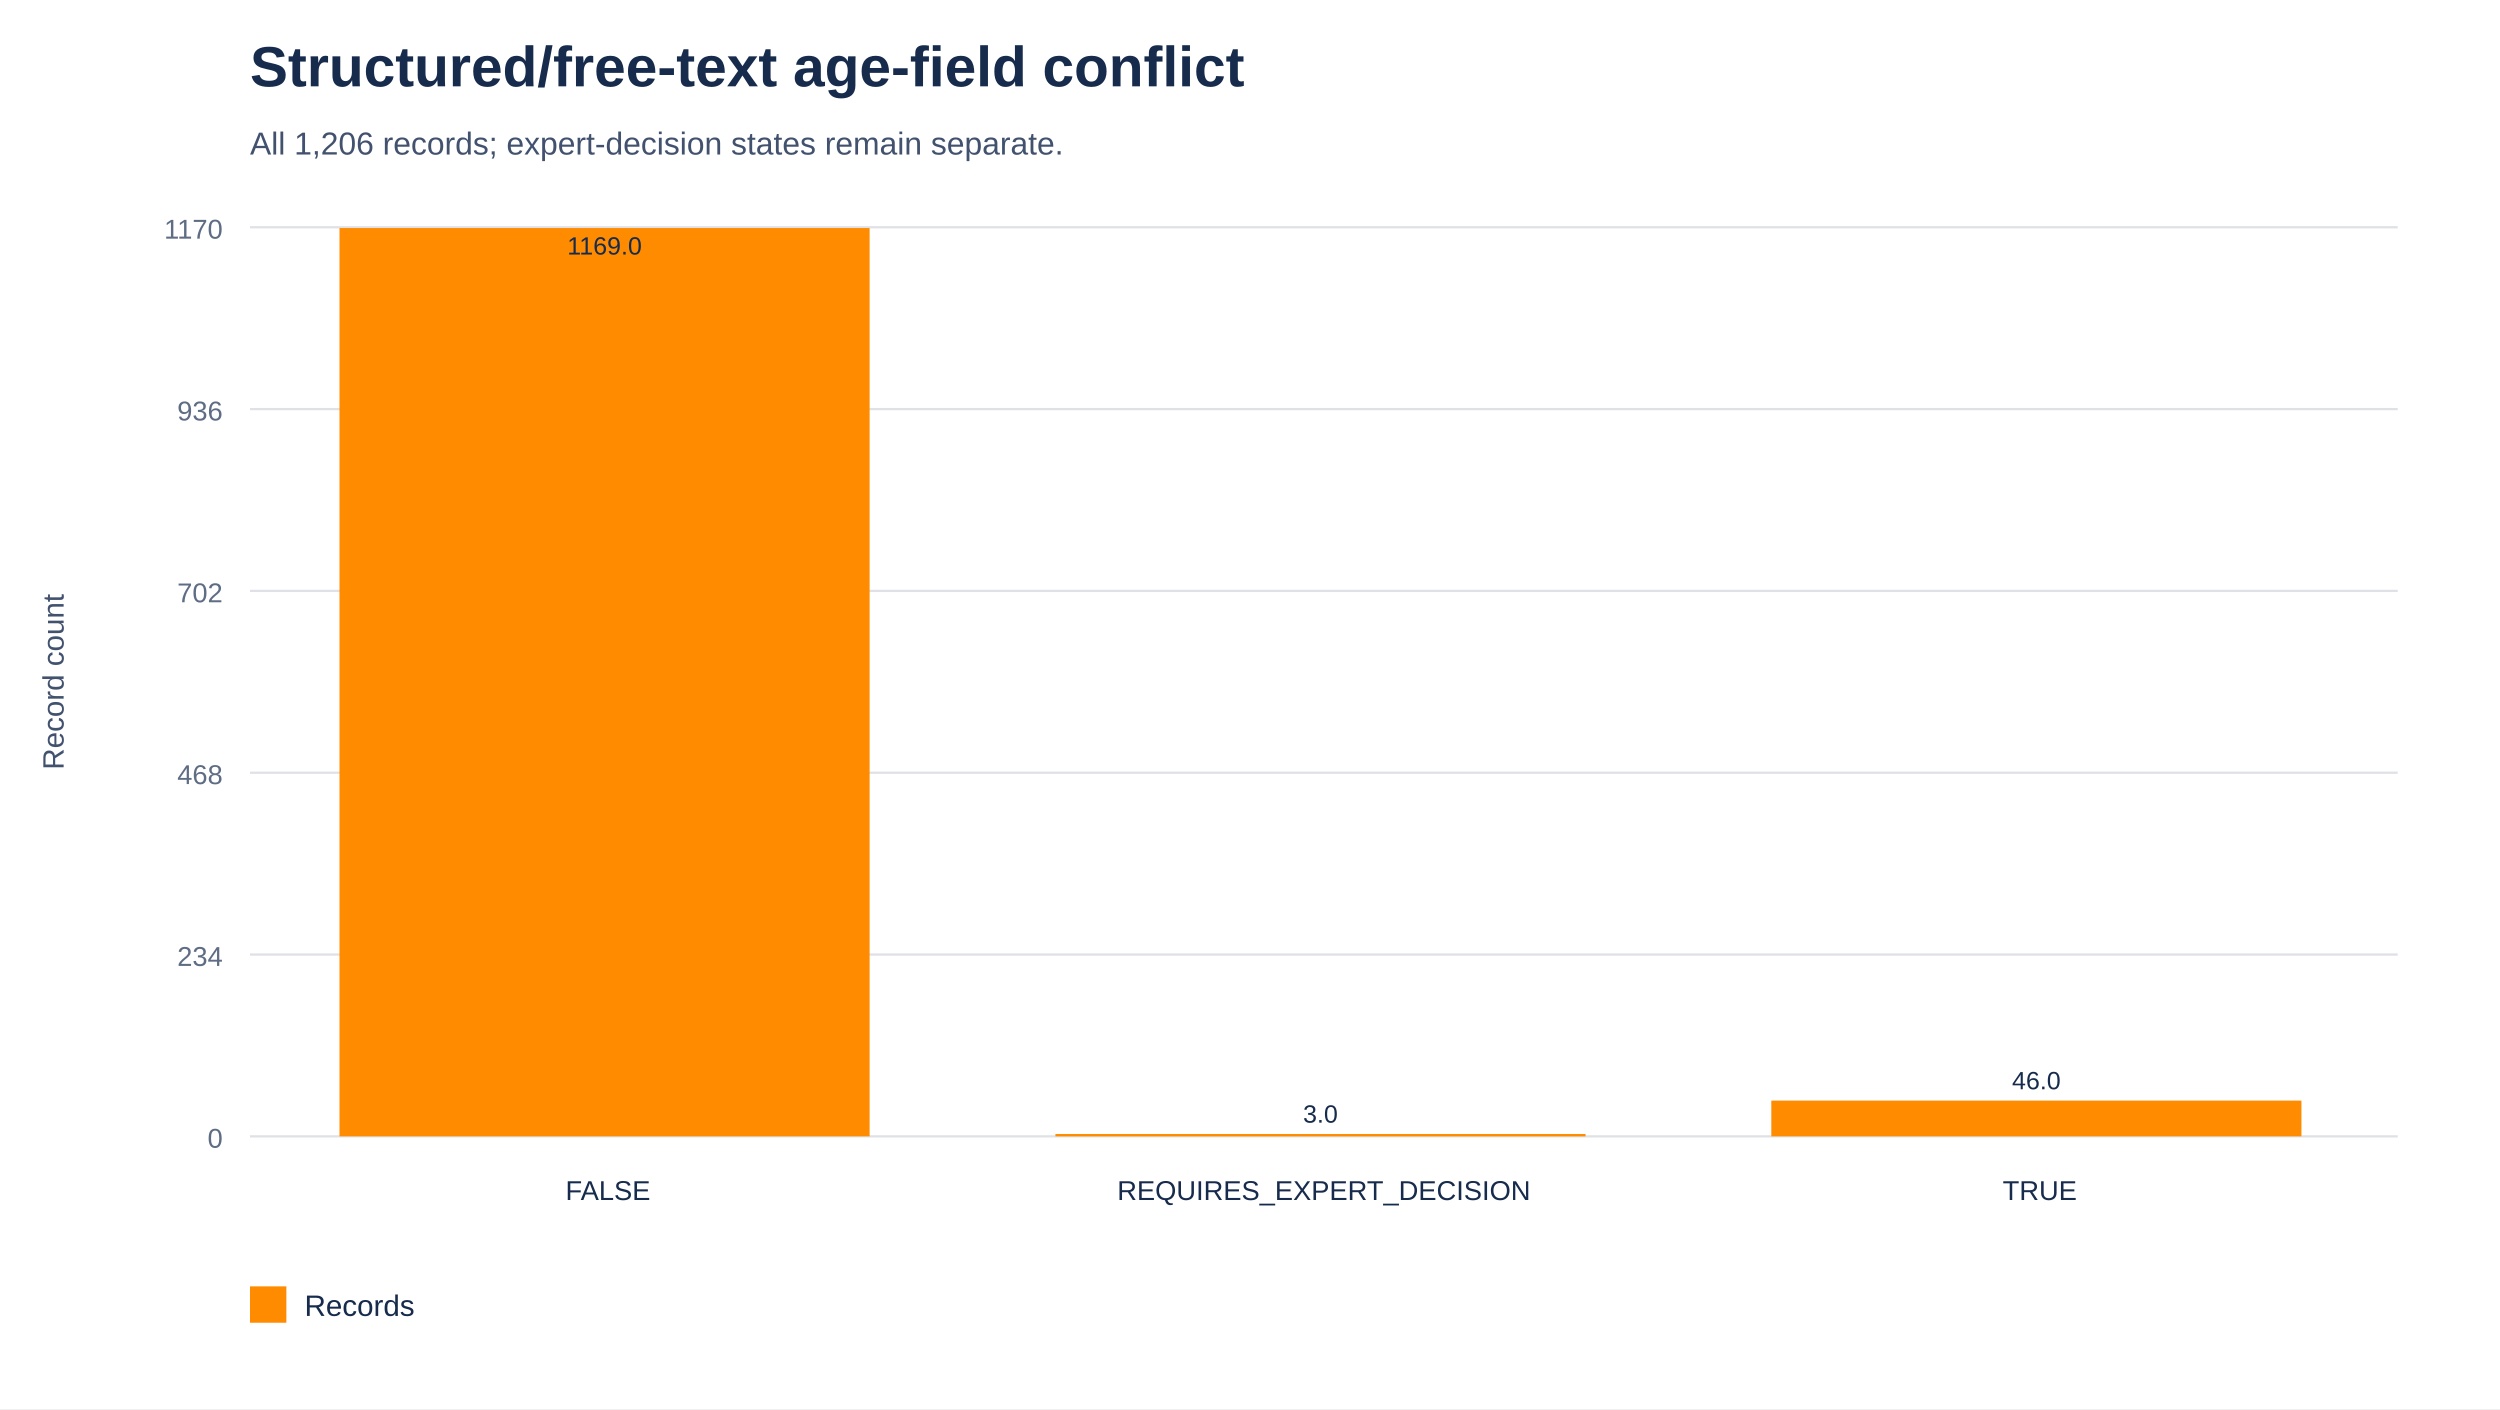
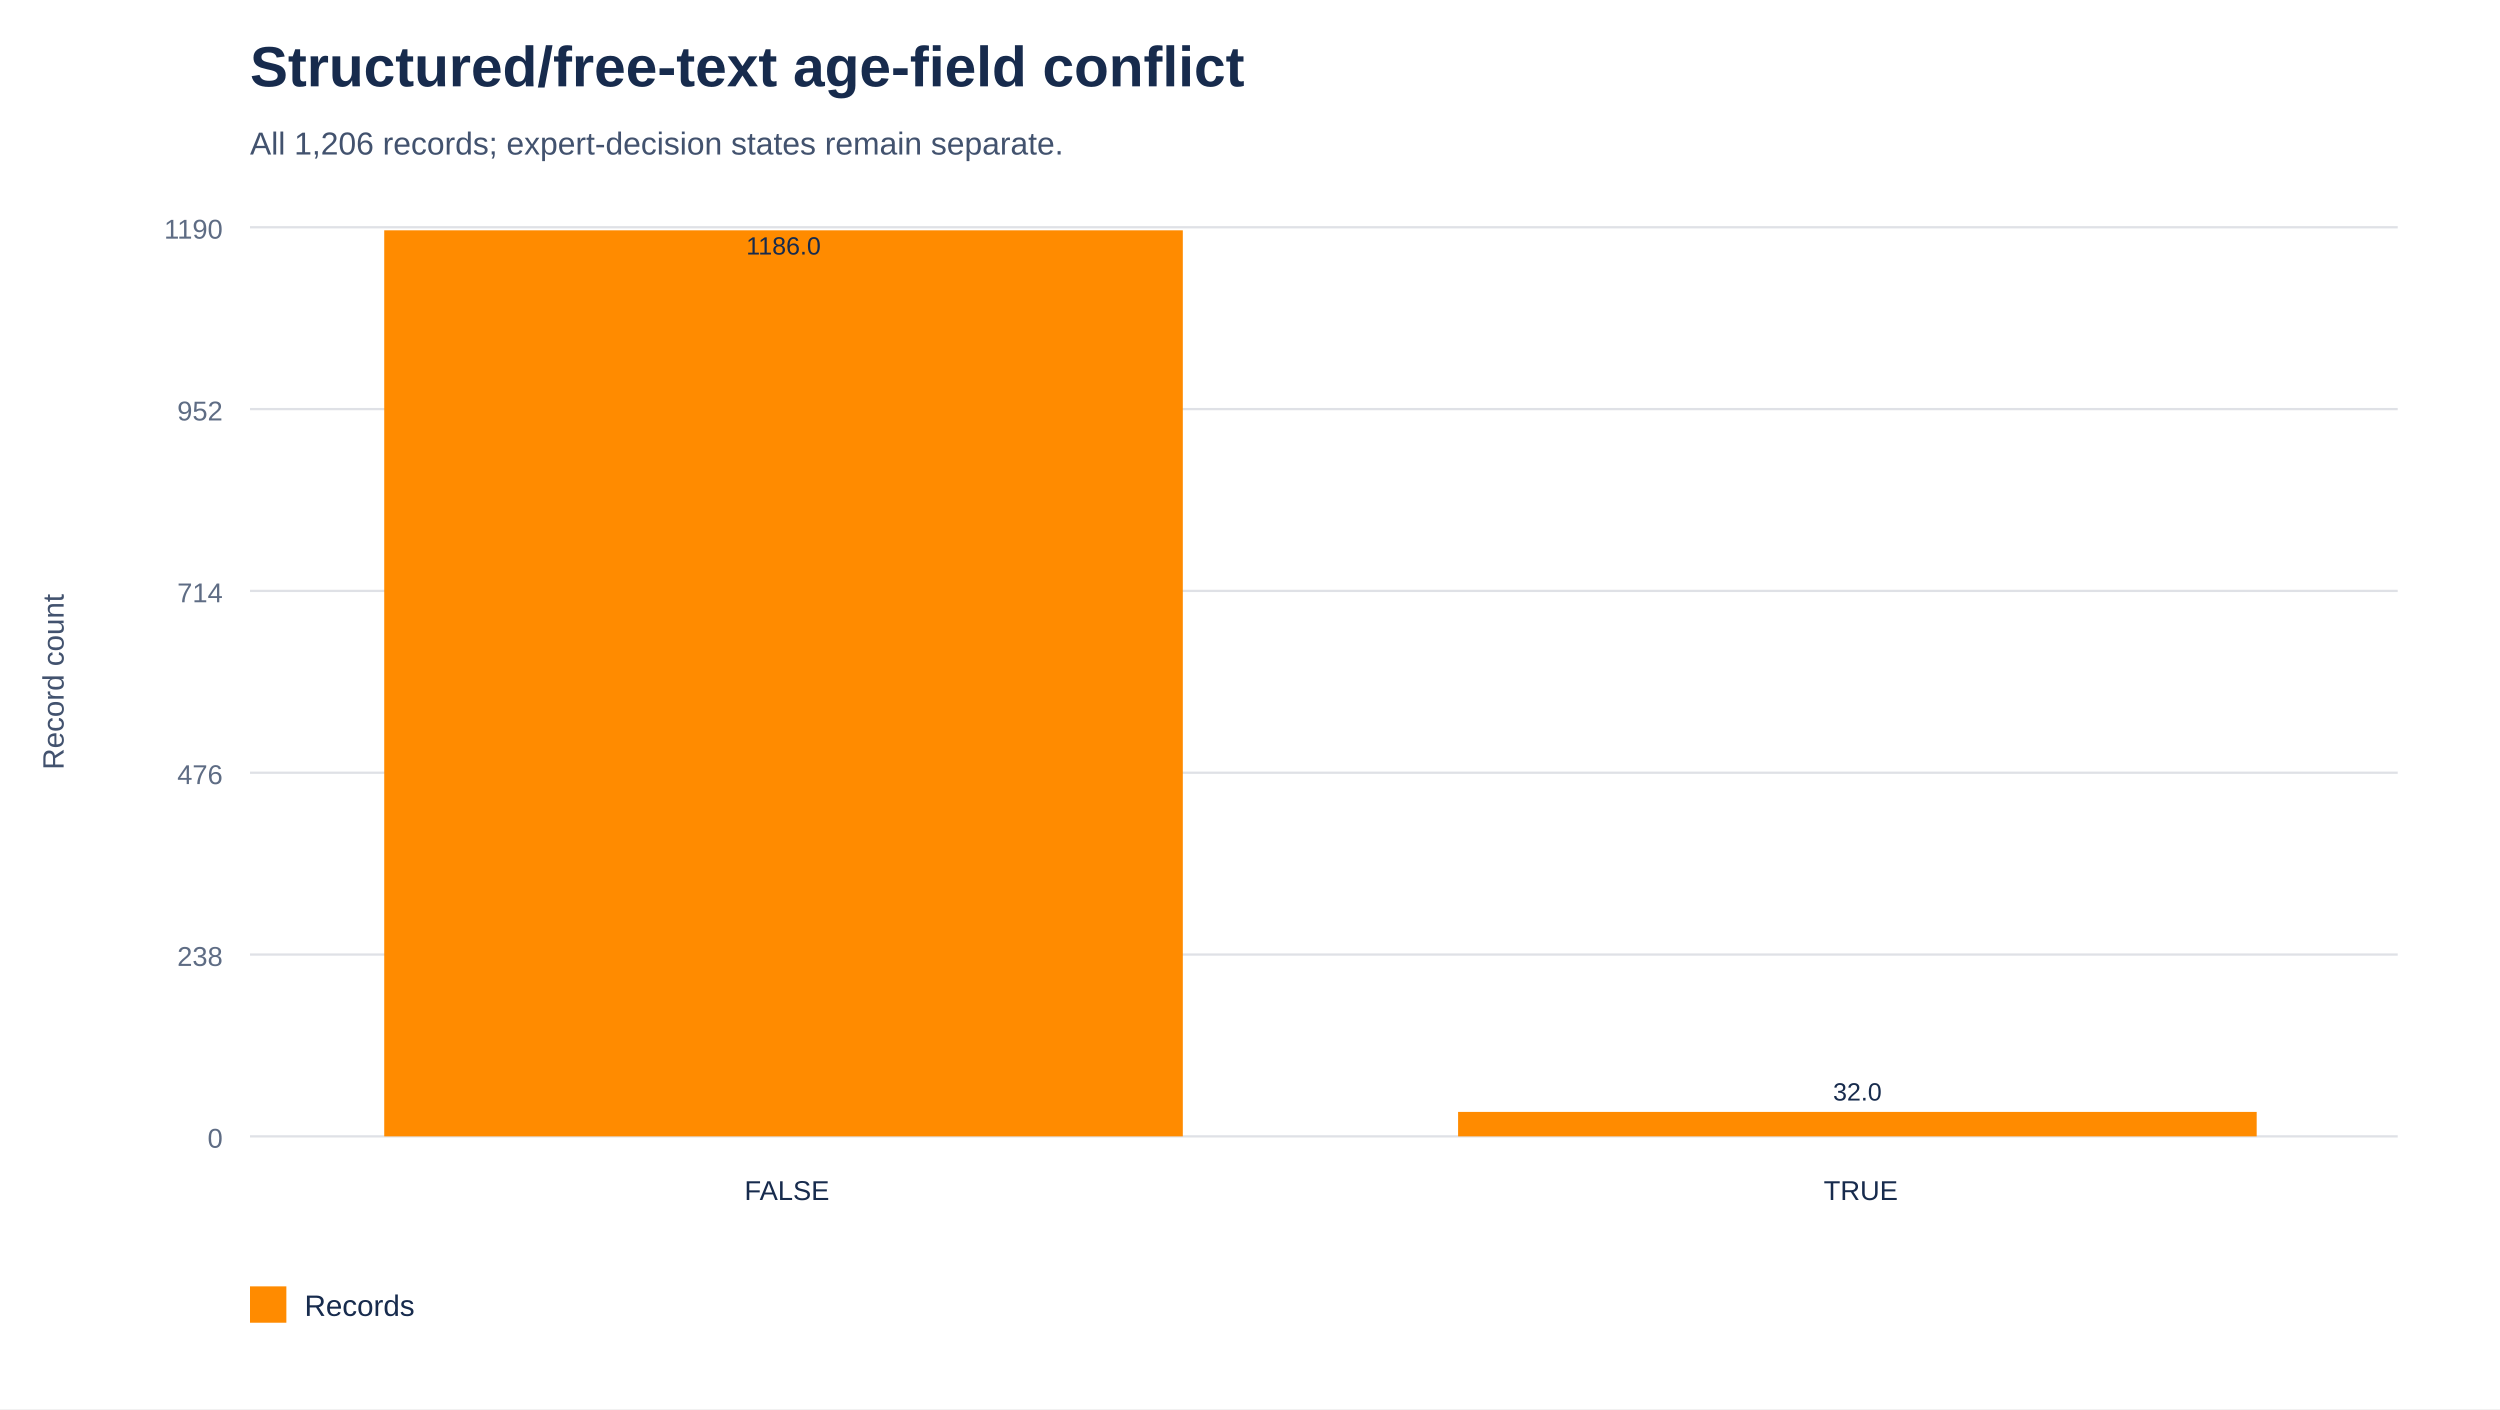
<svg xmlns="http://www.w3.org/2000/svg" width="1100" height="620" viewBox="0 0 1100 620">
  <rect width="100%" height="100%" fill="#ffffff" />
  <text x="110" y="38" font-family="Arial" font-size="25" font-weight="bold" fill="#172b4d">Structured/free-text age-field conflict</text>
  <text x="110" y="68" font-family="Arial" font-size="14" fill="#42526e">All 1,206 records; expert-decision states remain separate.</text>
  <line x1="110" x2="1055" y1="500.00" y2="500.00" stroke="#dfe1e6" stroke-width="1" />
  <text x="98" y="505.00" text-anchor="end" font-family="Arial" font-size="12" fill="#5e6c84">0</text>
  <line x1="110" x2="1055" y1="420.00" y2="420.00" stroke="#dfe1e6" stroke-width="1" />
-   <text x="98" y="425.00" text-anchor="end" font-family="Arial" font-size="12" fill="#5e6c84">234</text>
+   <text x="98" y="425.00" text-anchor="end" font-family="Arial" font-size="12" fill="#5e6c84">238</text>
  <line x1="110" x2="1055" y1="340.00" y2="340.00" stroke="#dfe1e6" stroke-width="1" />
-   <text x="98" y="345.00" text-anchor="end" font-family="Arial" font-size="12" fill="#5e6c84">468</text>
+   <text x="98" y="345.00" text-anchor="end" font-family="Arial" font-size="12" fill="#5e6c84">476</text>
  <line x1="110" x2="1055" y1="260.00" y2="260.00" stroke="#dfe1e6" stroke-width="1" />
-   <text x="98" y="265.00" text-anchor="end" font-family="Arial" font-size="12" fill="#5e6c84">702</text>
+   <text x="98" y="265.00" text-anchor="end" font-family="Arial" font-size="12" fill="#5e6c84">714</text>
  <line x1="110" x2="1055" y1="180.00" y2="180.00" stroke="#dfe1e6" stroke-width="1" />
-   <text x="98" y="185.00" text-anchor="end" font-family="Arial" font-size="12" fill="#5e6c84">936</text>
+   <text x="98" y="185.00" text-anchor="end" font-family="Arial" font-size="12" fill="#5e6c84">952</text>
  <line x1="110" x2="1055" y1="100.00" y2="100.00" stroke="#dfe1e6" stroke-width="1" />
-   <text x="98" y="105.00" text-anchor="end" font-family="Arial" font-size="12" fill="#5e6c84">1170</text>
-   <rect x="149.38" y="100.34" width="233.25" height="399.66" fill="#ff8b00" />
-   <text x="266.00" y="112.00" text-anchor="middle" font-family="Arial" font-size="11" fill="#172b4d">1169.0</text>
-   <text x="267.50" y="528" text-anchor="middle" font-family="Arial" font-size="12" fill="#172b4d">FALSE</text>
-   <rect x="464.38" y="498.97" width="233.25" height="1.03" fill="#ff8b00" />
-   <text x="581.00" y="493.97" text-anchor="middle" font-family="Arial" font-size="11" fill="#172b4d">3.0</text>
-   <text x="582.50" y="528" text-anchor="middle" font-family="Arial" font-size="12" fill="#172b4d">REQUIRES_EXPERT_DECISION</text>
-   <rect x="779.38" y="484.27" width="233.25" height="15.73" fill="#ff8b00" />
-   <text x="896.00" y="479.27" text-anchor="middle" font-family="Arial" font-size="11" fill="#172b4d">46.0</text>
-   <text x="897.50" y="528" text-anchor="middle" font-family="Arial" font-size="12" fill="#172b4d">TRUE</text>
+   <text x="98" y="105.00" text-anchor="end" font-family="Arial" font-size="12" fill="#5e6c84">1190</text>
+   <rect x="169.06" y="101.34" width="351.38" height="398.66" fill="#ff8b00" />
+   <text x="344.75" y="112.00" text-anchor="middle" font-family="Arial" font-size="11" fill="#172b4d">1186.0</text>
+   <text x="346.25" y="528" text-anchor="middle" font-family="Arial" font-size="12" fill="#172b4d">FALSE</text>
+   <rect x="641.56" y="489.24" width="351.38" height="10.76" fill="#ff8b00" />
+   <text x="817.25" y="484.24" text-anchor="middle" font-family="Arial" font-size="11" fill="#172b4d">32.0</text>
+   <text x="818.75" y="528" text-anchor="middle" font-family="Arial" font-size="12" fill="#172b4d">TRUE</text>
  <rect x="110" y="566" width="16" height="16" fill="#ff8b00" />
  <text x="134" y="579" font-family="Arial" font-size="13" fill="#172b4d">Records</text>
  <text transform="translate(28 300.0) rotate(-90)" text-anchor="middle" font-family="Arial" font-size="13" fill="#42526e">Record count</text>
</svg>
